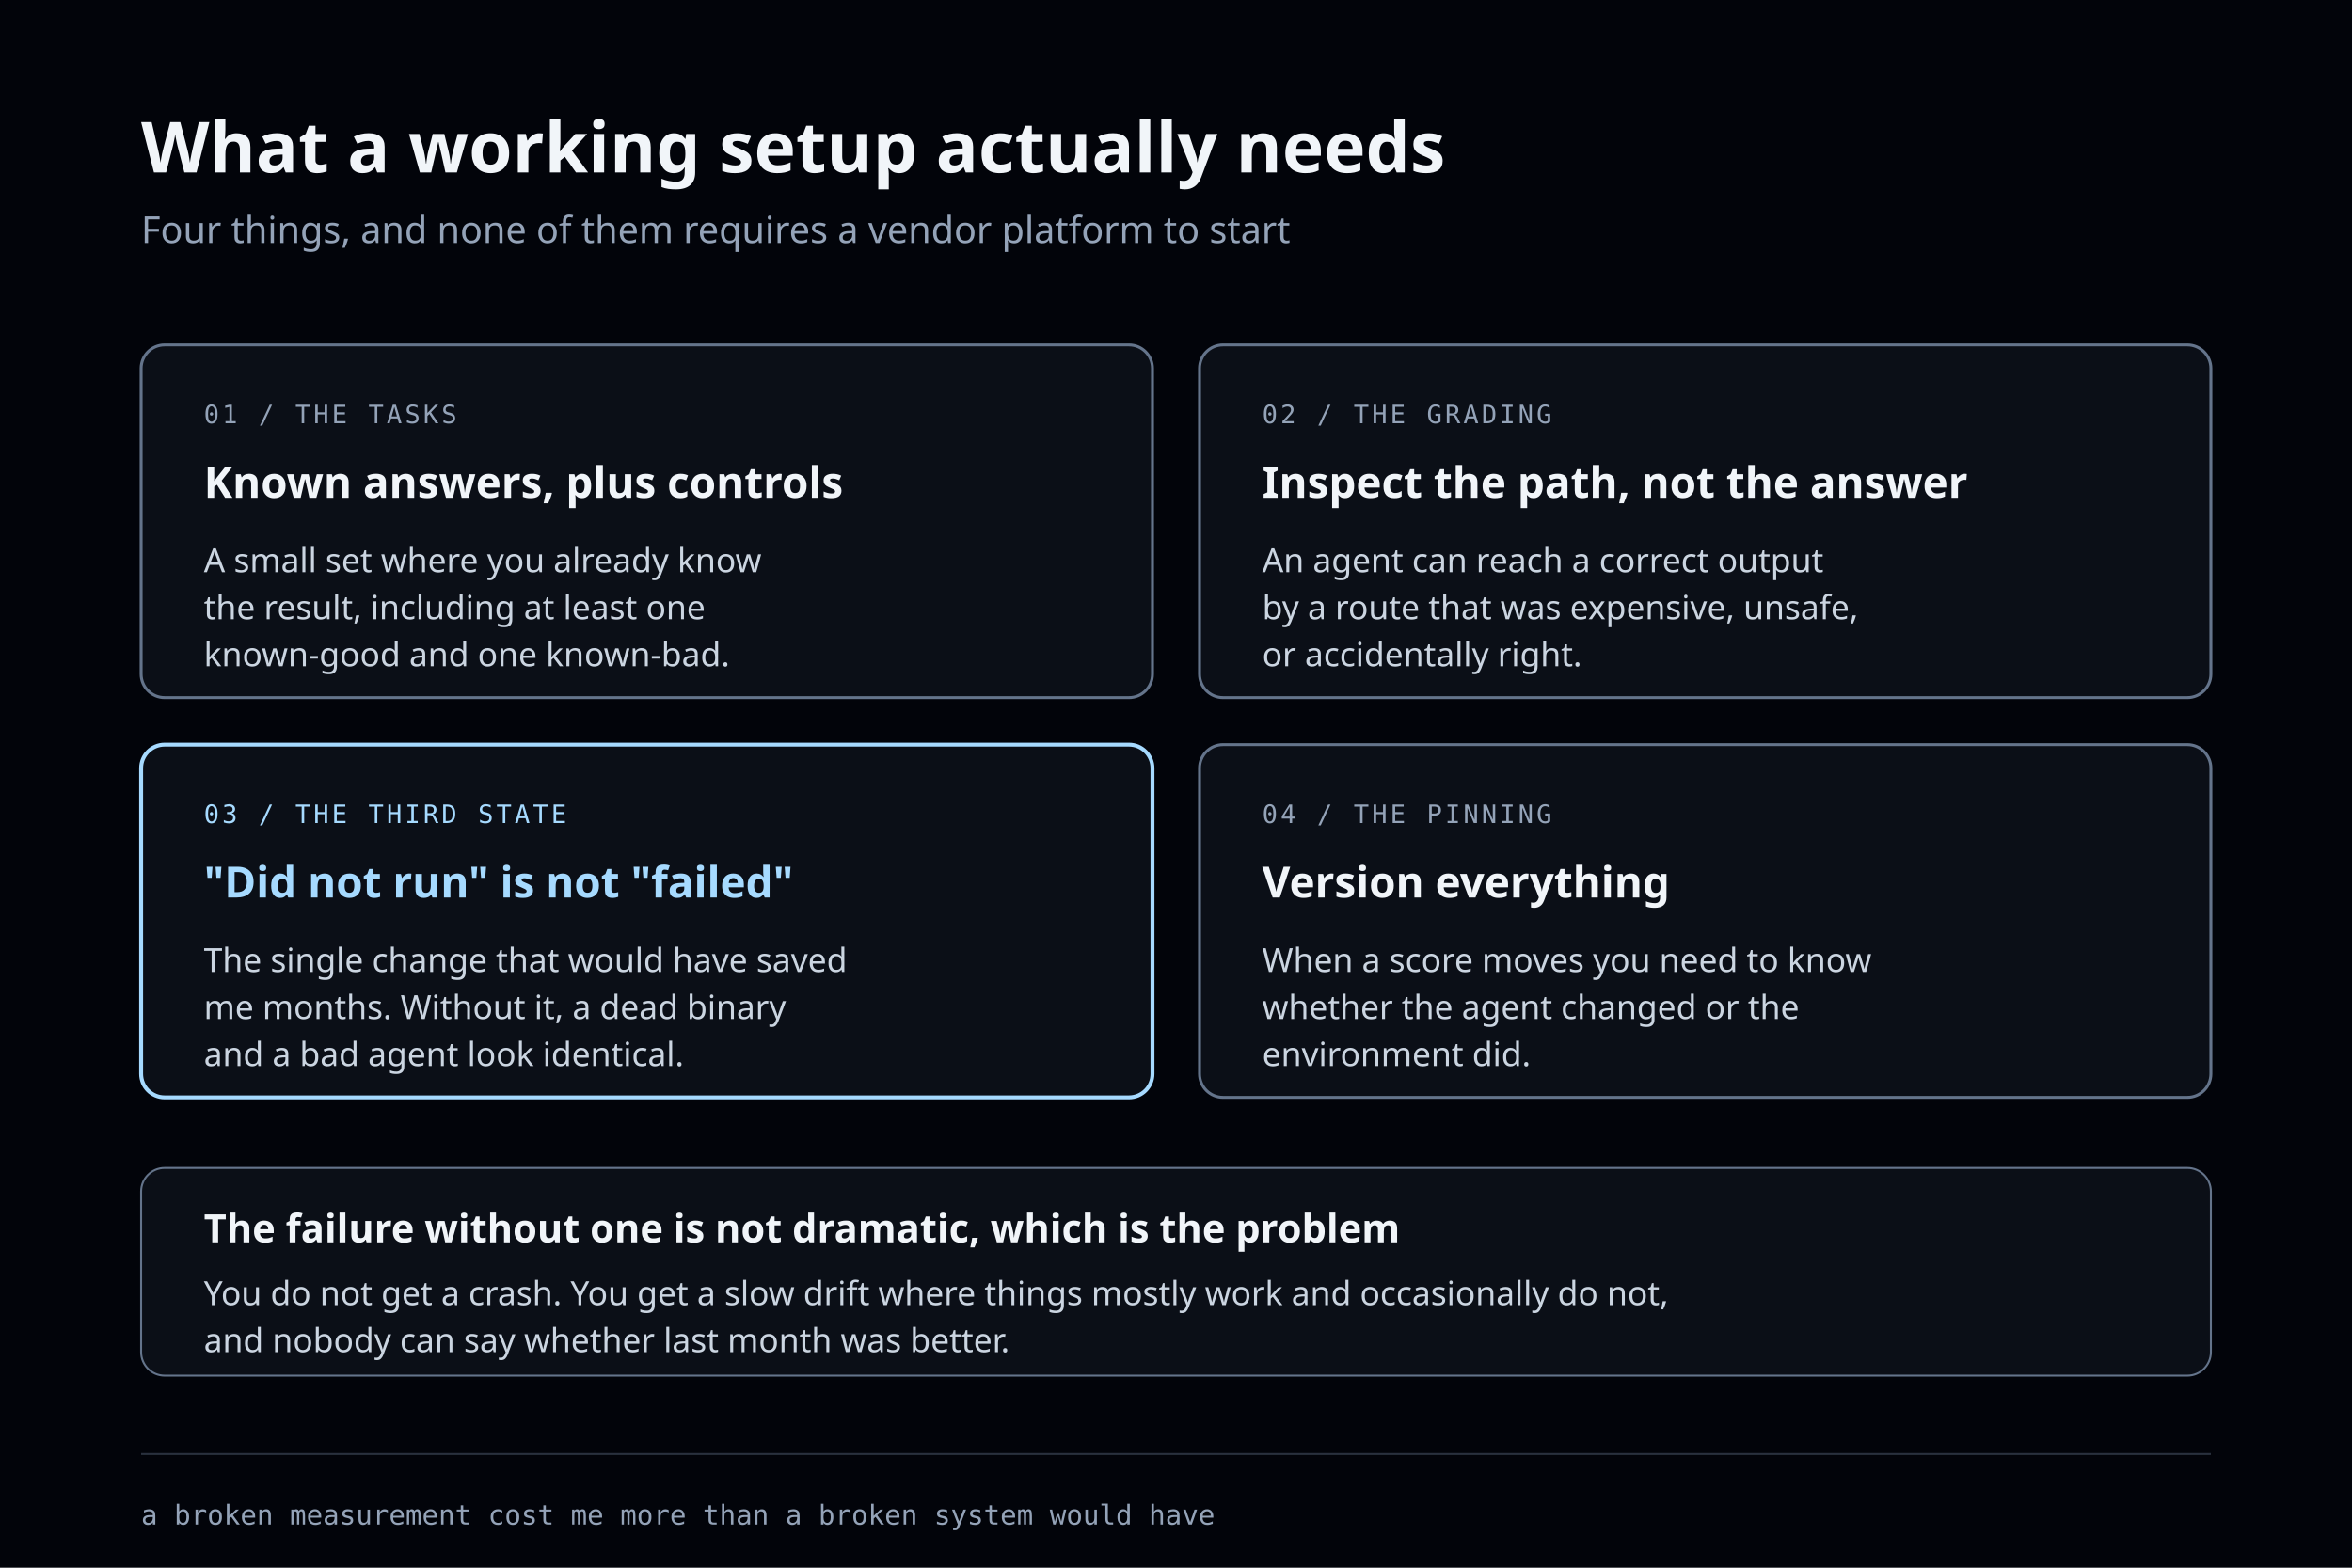
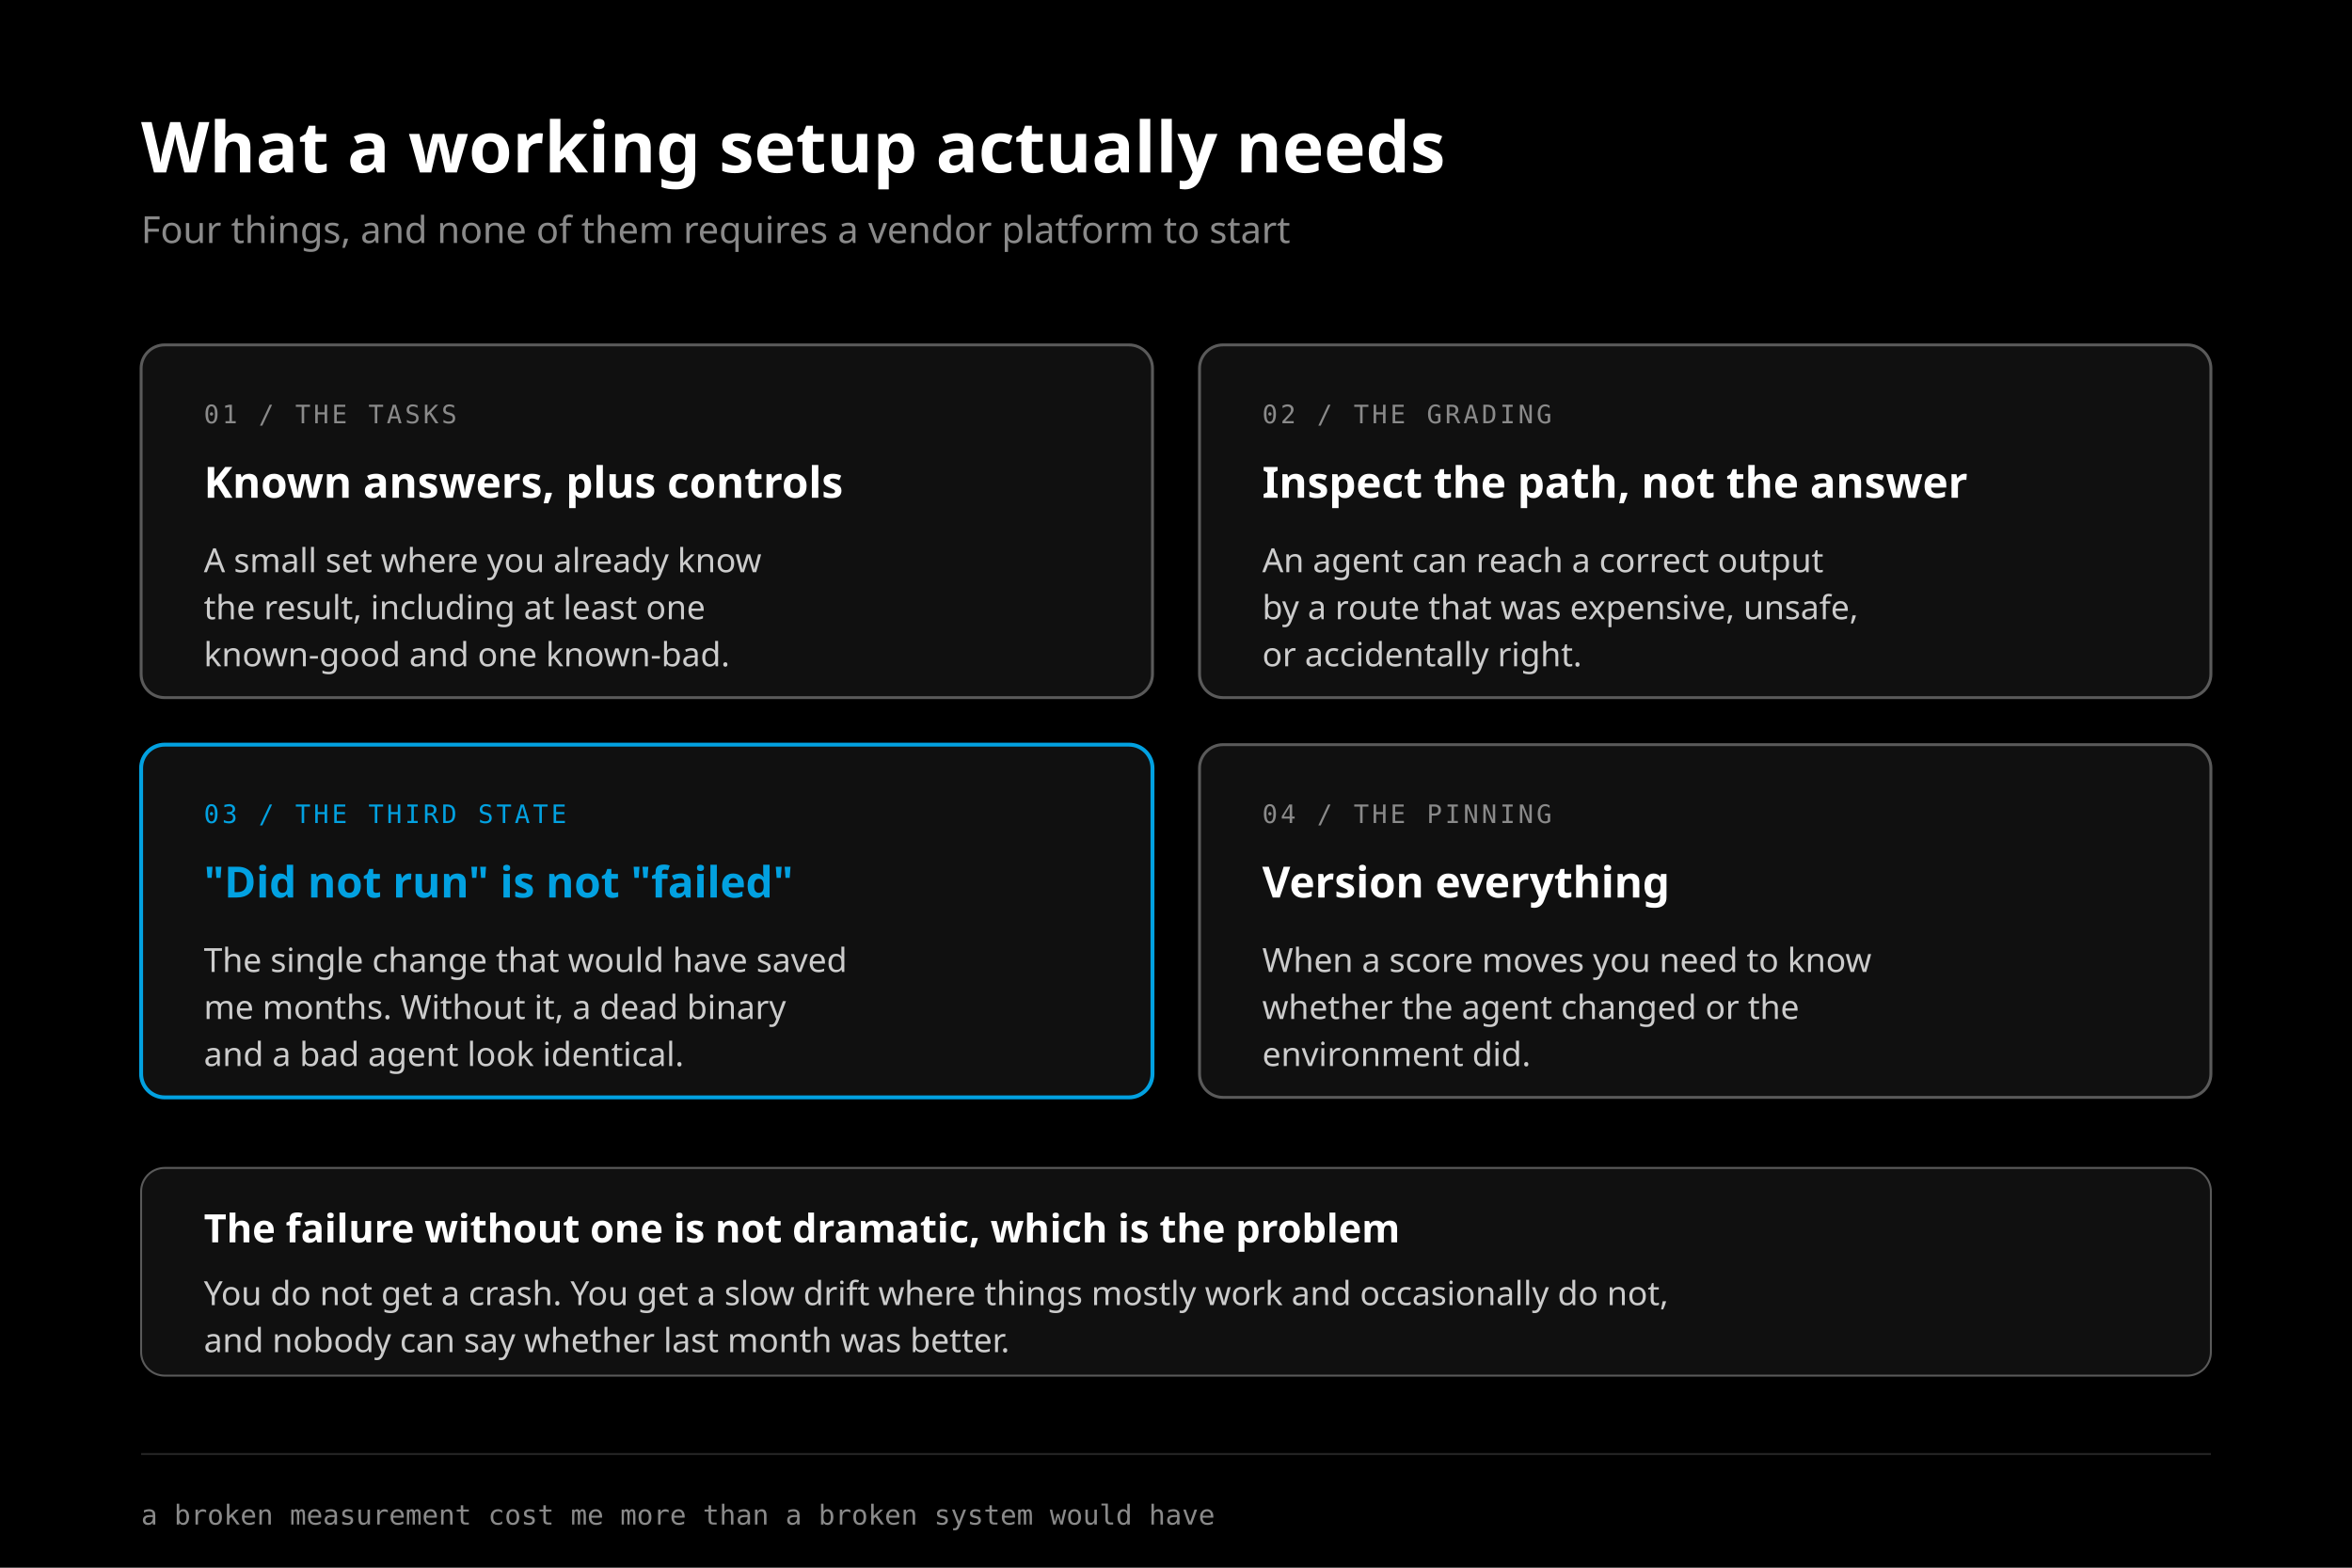
<svg xmlns="http://www.w3.org/2000/svg" viewBox="0 0 1200 800" role="img" aria-label="Four things a practical evaluation setup needs: tasks with known answers including controls, grading that inspects the path, an explicit did-not-run state, and version pinning so a moving score can be attributed.">
-   <rect width="1200" height="800" fill="#02040A" />
-   <text x="72" y="88" font-family="Urbanist" font-weight="700" font-size="36" fill="#F1F5F9">What a working setup actually needs</text>
-   <text x="72" y="124" font-family="Urbanist" font-weight="400" font-size="19" fill="#94A3B8">Four things, and none of them requires a vendor platform to start</text>
-   <rect x="72" y="176" width="516" height="180" rx="12" fill="#0B0F17" stroke="#64748B" stroke-width="1.5" />
-   <text x="104" y="216" font-family="ui-monospace, Consolas, monospace" font-size="13" fill="#94A3B8" letter-spacing="1.5">01 / THE TASKS</text>
-   <text x="104" y="254" font-family="Urbanist" font-weight="700" font-size="22" fill="#F1F5F9">Known answers, plus controls</text>
-   <text x="104" y="292" font-family="Urbanist" font-weight="400" font-size="17" fill="#CBD5E1">A small set where you already know</text>
-   <text x="104" y="316" font-family="Urbanist" font-weight="400" font-size="17" fill="#CBD5E1">the result, including at least one</text>
-   <text x="104" y="340" font-family="Urbanist" font-weight="400" font-size="17" fill="#CBD5E1">known-good and one known-bad.</text>
-   <rect x="612" y="176" width="516" height="180" rx="12" fill="#0B0F17" stroke="#64748B" stroke-width="1.5" />
-   <text x="644" y="216" font-family="ui-monospace, Consolas, monospace" font-size="13" fill="#94A3B8" letter-spacing="1.5">02 / THE GRADING</text>
-   <text x="644" y="254" font-family="Urbanist" font-weight="700" font-size="22" fill="#F1F5F9">Inspect the path, not the answer</text>
-   <text x="644" y="292" font-family="Urbanist" font-weight="400" font-size="17" fill="#CBD5E1">An agent can reach a correct output</text>
-   <text x="644" y="316" font-family="Urbanist" font-weight="400" font-size="17" fill="#CBD5E1">by a route that was expensive, unsafe,</text>
-   <text x="644" y="340" font-family="Urbanist" font-weight="400" font-size="17" fill="#CBD5E1">or accidentally right.</text>
-   <rect x="72" y="380" width="516" height="180" rx="12" fill="#0B0F17" stroke="#A6DAFF" stroke-width="2" />
-   <text x="104" y="420" font-family="ui-monospace, Consolas, monospace" font-size="13" fill="#A6DAFF" letter-spacing="1.5">03 / THE THIRD STATE</text>
-   <text x="104" y="458" font-family="Urbanist" font-weight="700" font-size="22" fill="#A6DAFF">"Did not run" is not "failed"</text>
-   <text x="104" y="496" font-family="Urbanist" font-weight="400" font-size="17" fill="#CBD5E1">The single change that would have saved</text>
-   <text x="104" y="520" font-family="Urbanist" font-weight="400" font-size="17" fill="#CBD5E1">me months. Without it, a dead binary</text>
-   <text x="104" y="544" font-family="Urbanist" font-weight="400" font-size="17" fill="#CBD5E1">and a bad agent look identical.</text>
-   <rect x="612" y="380" width="516" height="180" rx="12" fill="#0B0F17" stroke="#64748B" stroke-width="1.5" />
-   <text x="644" y="420" font-family="ui-monospace, Consolas, monospace" font-size="13" fill="#94A3B8" letter-spacing="1.5">04 / THE PINNING</text>
-   <text x="644" y="458" font-family="Urbanist" font-weight="700" font-size="22" fill="#F1F5F9">Version everything</text>
-   <text x="644" y="496" font-family="Urbanist" font-weight="400" font-size="17" fill="#CBD5E1">When a score moves you need to know</text>
-   <text x="644" y="520" font-family="Urbanist" font-weight="400" font-size="17" fill="#CBD5E1">whether the agent changed or the</text>
-   <text x="644" y="544" font-family="Urbanist" font-weight="400" font-size="17" fill="#CBD5E1">environment did.</text>
-   <rect x="72" y="596" width="1056" height="106" rx="12" fill="#0B0F17" stroke="#64748B" stroke-width="1" />
-   <text x="104" y="634" font-family="Urbanist" font-weight="700" font-size="20" fill="#F1F5F9">The failure without one is not dramatic, which is the problem</text>
-   <text x="104" y="666" font-family="Urbanist" font-weight="400" font-size="17" fill="#CBD5E1">You do not get a crash. You get a slow drift where things mostly work and occasionally do not,</text>
-   <text x="104" y="690" font-family="Urbanist" font-weight="400" font-size="17" fill="#CBD5E1">and nobody can say whether last month was better.</text>
-   <line x1="72" y1="742" x2="1128" y2="742" stroke="#64748B" stroke-width="1" opacity="0.4" />
-   <text x="72" y="778" font-family="ui-monospace, Consolas, monospace" font-size="14" fill="#94A3B8">a broken measurement cost me more than a broken system would have</text>
+   <rect width="1200" height="800" fill="#000000" />
+   <text x="72" y="88" font-family="Urbanist" font-weight="700" font-size="36" fill="#FFFFFF">What a working setup actually needs</text>
+   <text x="72" y="124" font-family="Urbanist" font-weight="400" font-size="19" fill="#8A8A8A">Four things, and none of them requires a vendor platform to start</text>
+   <rect x="72" y="176" width="516" height="180" rx="12" fill="#101010" stroke="#5A5A5A" stroke-width="1.5" />
+   <text x="104" y="216" font-family="ui-monospace, Consolas, monospace" font-size="13" fill="#8A8A8A" letter-spacing="1.5">01 / THE TASKS</text>
+   <text x="104" y="254" font-family="Urbanist" font-weight="700" font-size="22" fill="#FFFFFF">Known answers, plus controls</text>
+   <text x="104" y="292" font-family="Urbanist" font-weight="400" font-size="17" fill="#CCCCCC">A small set where you already know</text>
+   <text x="104" y="316" font-family="Urbanist" font-weight="400" font-size="17" fill="#CCCCCC">the result, including at least one</text>
+   <text x="104" y="340" font-family="Urbanist" font-weight="400" font-size="17" fill="#CCCCCC">known-good and one known-bad.</text>
+   <rect x="612" y="176" width="516" height="180" rx="12" fill="#101010" stroke="#5A5A5A" stroke-width="1.5" />
+   <text x="644" y="216" font-family="ui-monospace, Consolas, monospace" font-size="13" fill="#8A8A8A" letter-spacing="1.5">02 / THE GRADING</text>
+   <text x="644" y="254" font-family="Urbanist" font-weight="700" font-size="22" fill="#FFFFFF">Inspect the path, not the answer</text>
+   <text x="644" y="292" font-family="Urbanist" font-weight="400" font-size="17" fill="#CCCCCC">An agent can reach a correct output</text>
+   <text x="644" y="316" font-family="Urbanist" font-weight="400" font-size="17" fill="#CCCCCC">by a route that was expensive, unsafe,</text>
+   <text x="644" y="340" font-family="Urbanist" font-weight="400" font-size="17" fill="#CCCCCC">or accidentally right.</text>
+   <rect x="72" y="380" width="516" height="180" rx="12" fill="#101010" stroke="#02A1E1" stroke-width="2" />
+   <text x="104" y="420" font-family="ui-monospace, Consolas, monospace" font-size="13" fill="#02A1E1" letter-spacing="1.5">03 / THE THIRD STATE</text>
+   <text x="104" y="458" font-family="Urbanist" font-weight="700" font-size="22" fill="#02A1E1">"Did not run" is not "failed"</text>
+   <text x="104" y="496" font-family="Urbanist" font-weight="400" font-size="17" fill="#CCCCCC">The single change that would have saved</text>
+   <text x="104" y="520" font-family="Urbanist" font-weight="400" font-size="17" fill="#CCCCCC">me months. Without it, a dead binary</text>
+   <text x="104" y="544" font-family="Urbanist" font-weight="400" font-size="17" fill="#CCCCCC">and a bad agent look identical.</text>
+   <rect x="612" y="380" width="516" height="180" rx="12" fill="#101010" stroke="#5A5A5A" stroke-width="1.5" />
+   <text x="644" y="420" font-family="ui-monospace, Consolas, monospace" font-size="13" fill="#8A8A8A" letter-spacing="1.5">04 / THE PINNING</text>
+   <text x="644" y="458" font-family="Urbanist" font-weight="700" font-size="22" fill="#FFFFFF">Version everything</text>
+   <text x="644" y="496" font-family="Urbanist" font-weight="400" font-size="17" fill="#CCCCCC">When a score moves you need to know</text>
+   <text x="644" y="520" font-family="Urbanist" font-weight="400" font-size="17" fill="#CCCCCC">whether the agent changed or the</text>
+   <text x="644" y="544" font-family="Urbanist" font-weight="400" font-size="17" fill="#CCCCCC">environment did.</text>
+   <rect x="72" y="596" width="1056" height="106" rx="12" fill="#101010" stroke="#5A5A5A" stroke-width="1" />
+   <text x="104" y="634" font-family="Urbanist" font-weight="700" font-size="20" fill="#FFFFFF">The failure without one is not dramatic, which is the problem</text>
+   <text x="104" y="666" font-family="Urbanist" font-weight="400" font-size="17" fill="#CCCCCC">You do not get a crash. You get a slow drift where things mostly work and occasionally do not,</text>
+   <text x="104" y="690" font-family="Urbanist" font-weight="400" font-size="17" fill="#CCCCCC">and nobody can say whether last month was better.</text>
+   <line x1="72" y1="742" x2="1128" y2="742" stroke="#5A5A5A" stroke-width="1" opacity="0.4" />
+   <text x="72" y="778" font-family="ui-monospace, Consolas, monospace" font-size="14" fill="#8A8A8A">a broken measurement cost me more than a broken system would have</text>
</svg>
